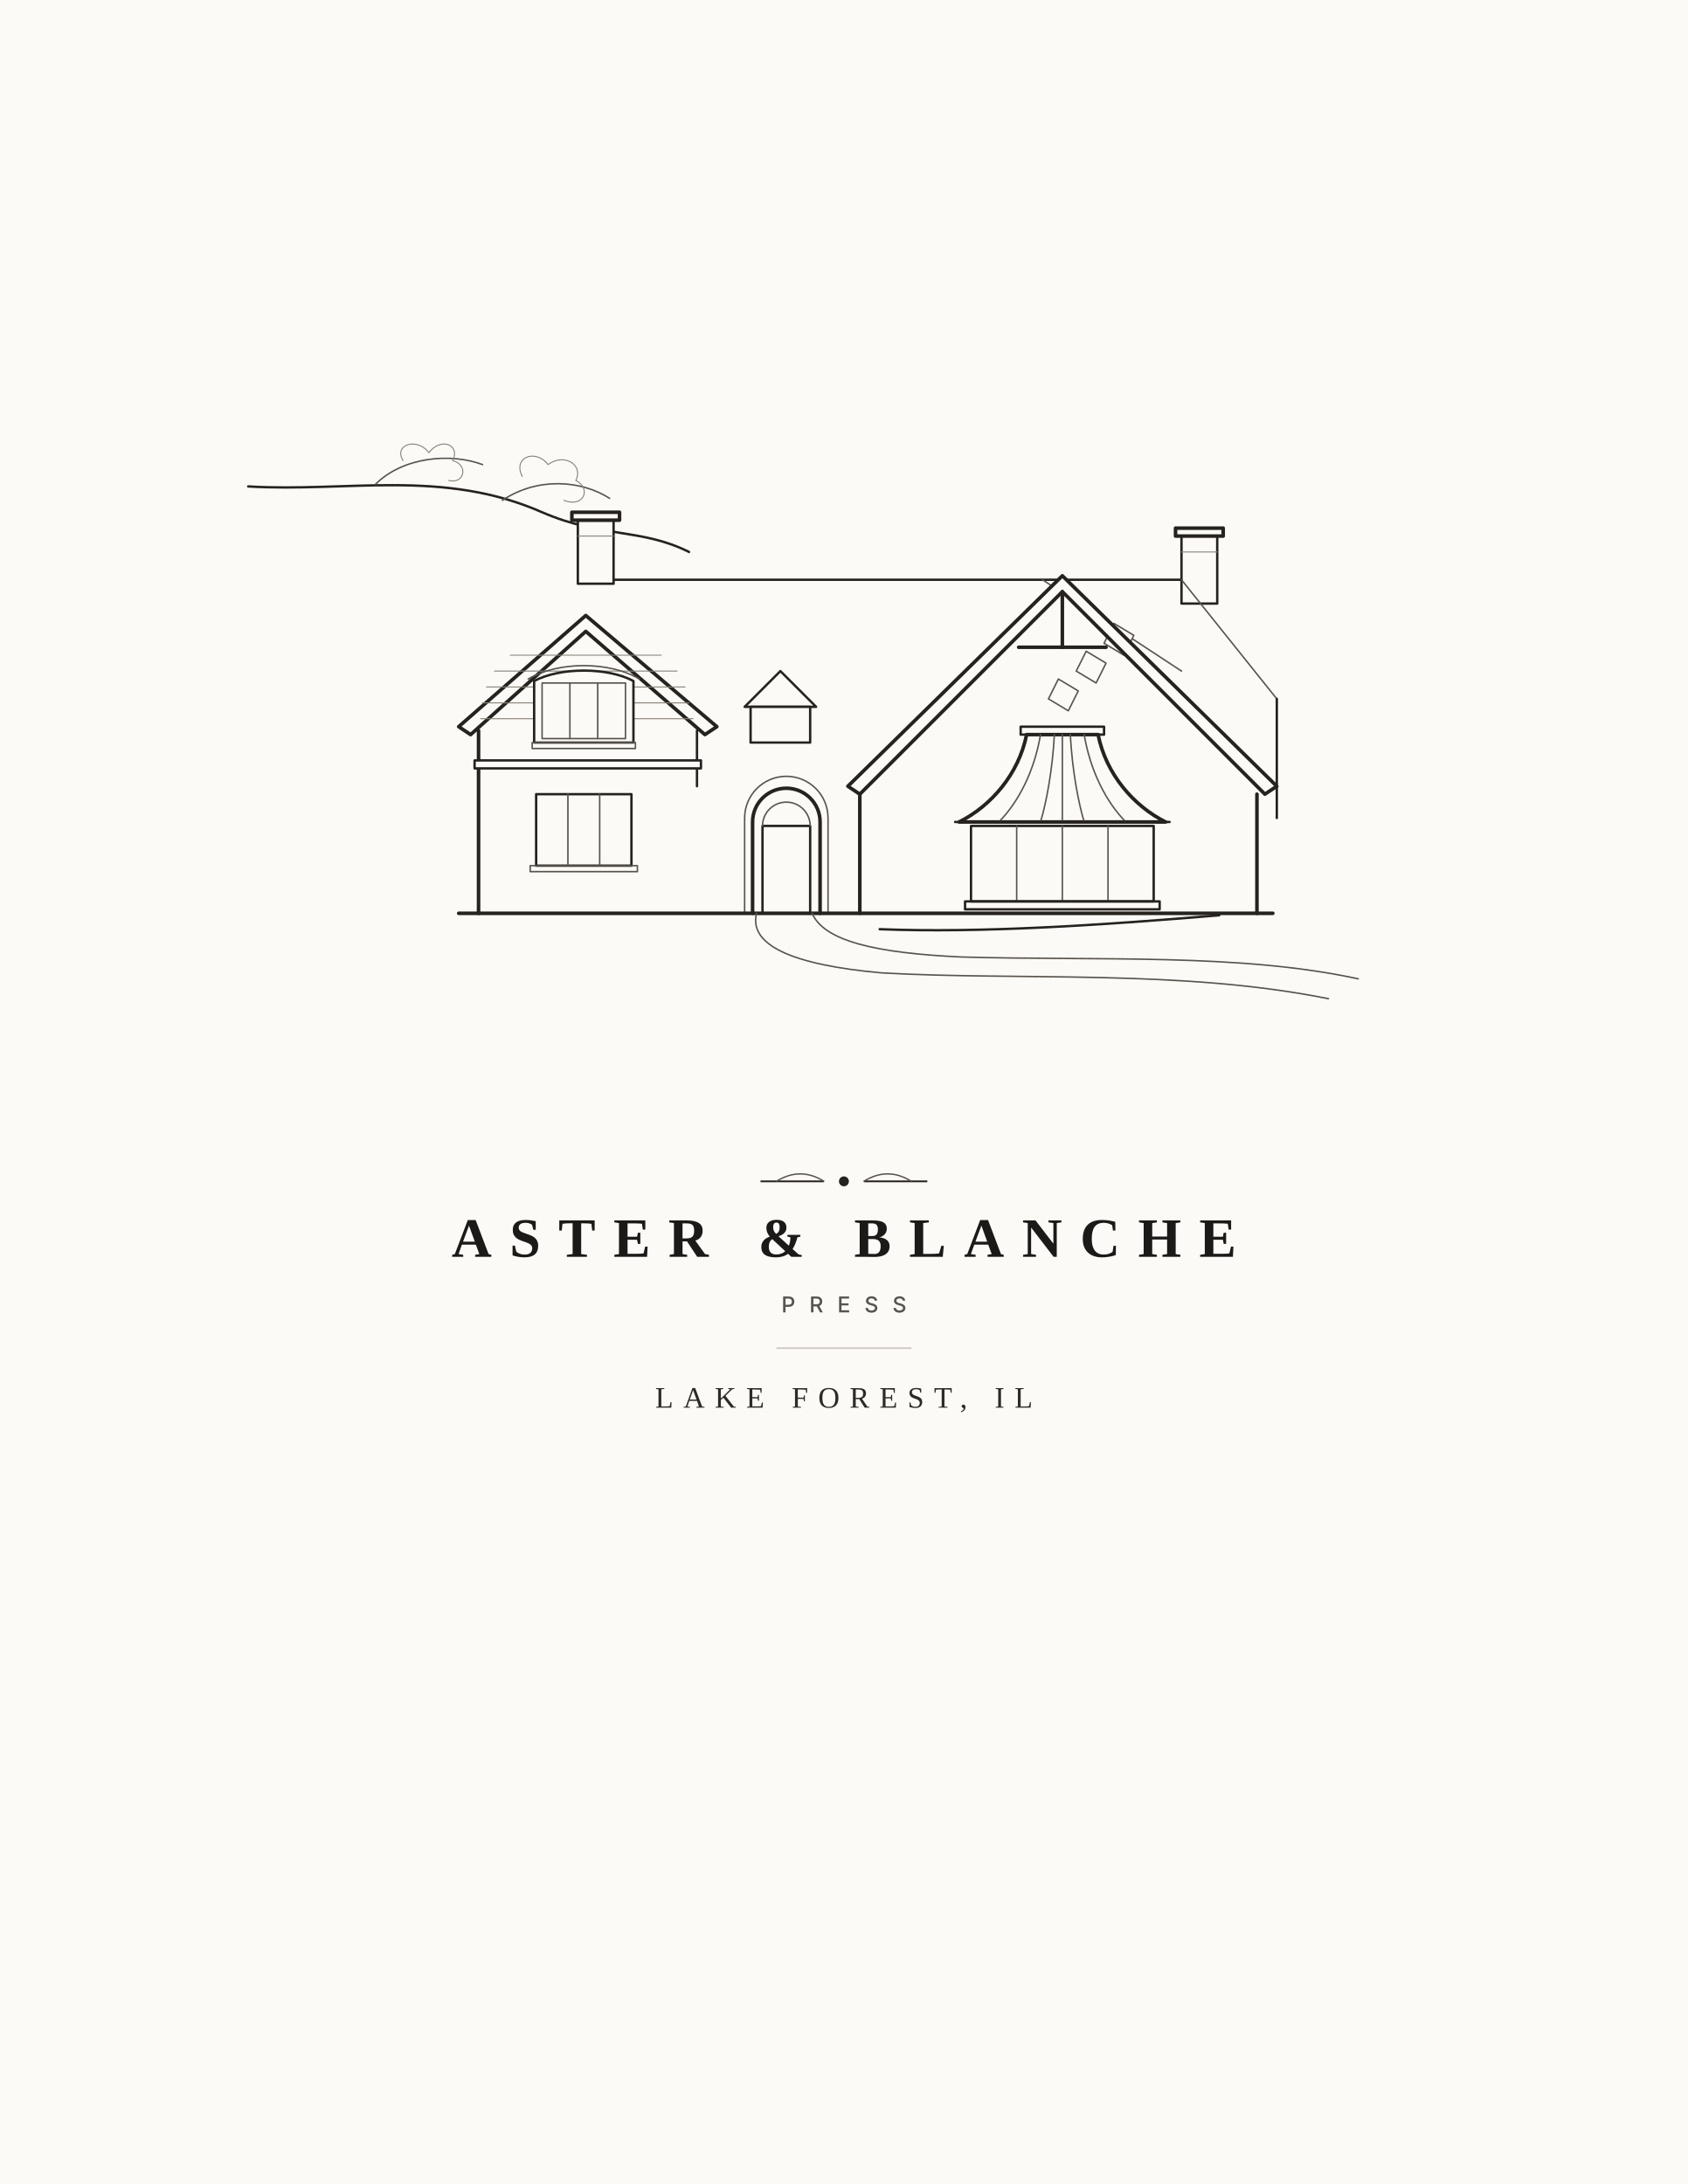
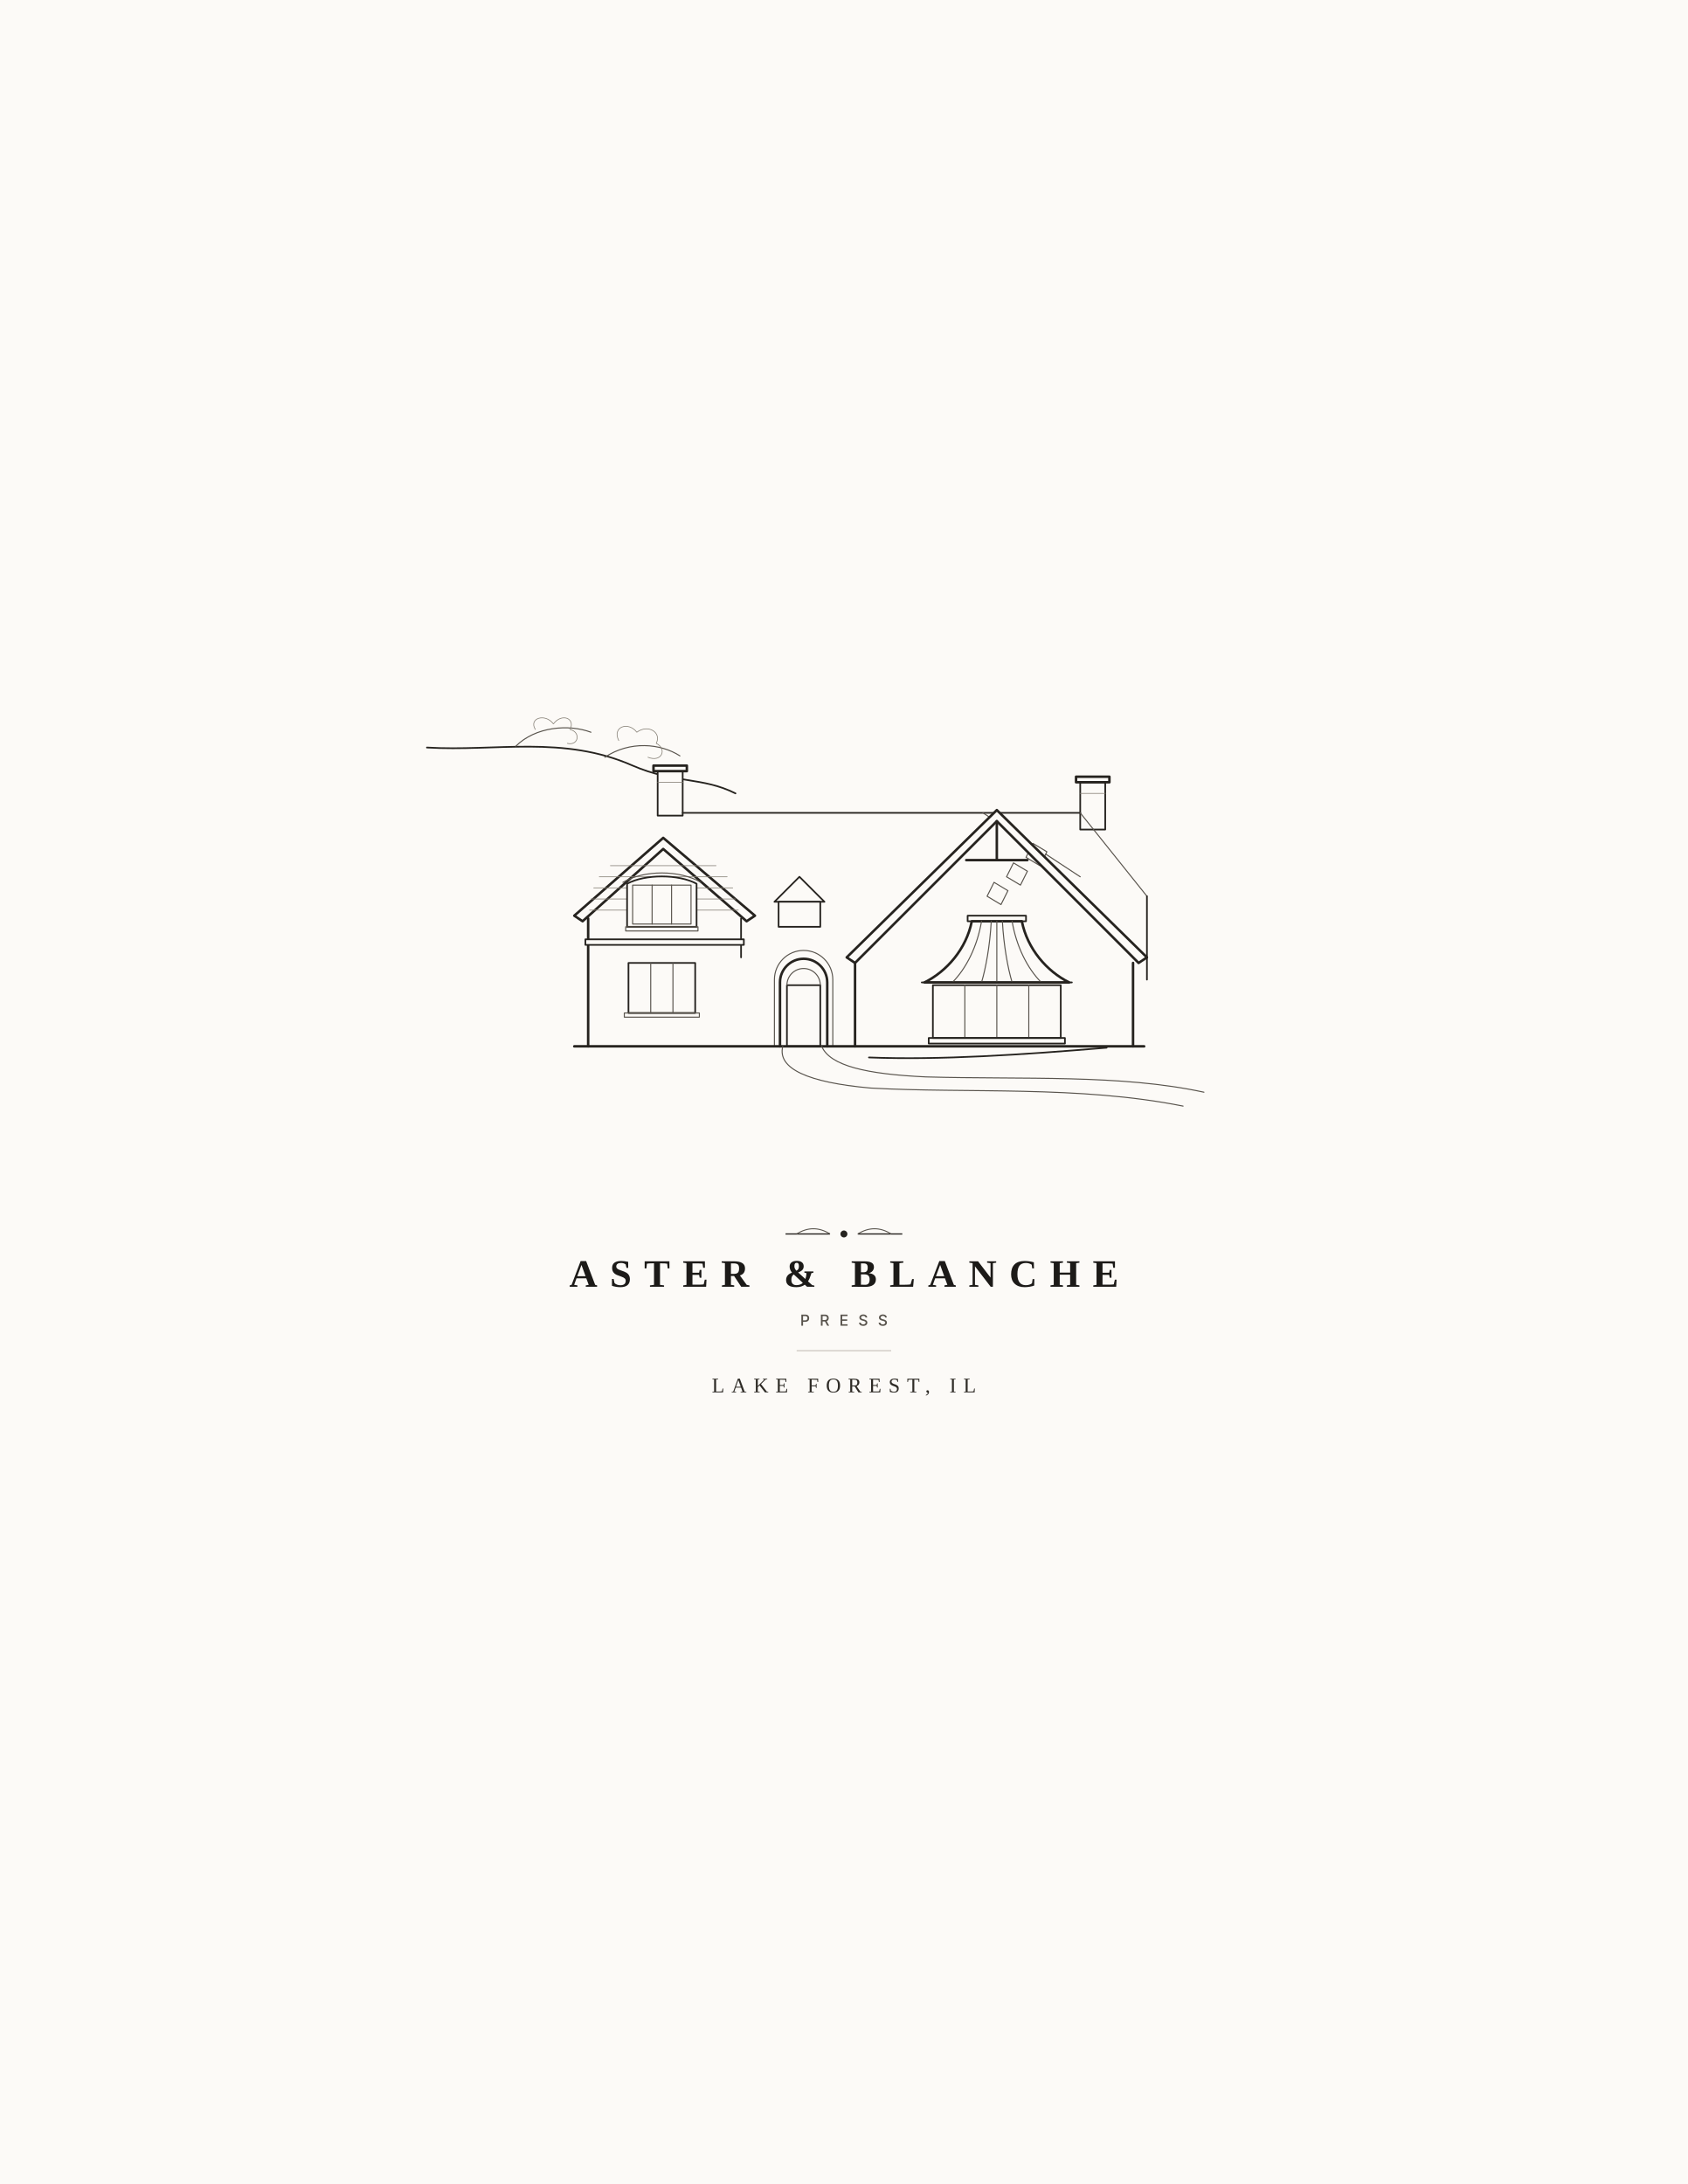
<svg xmlns="http://www.w3.org/2000/svg" viewBox="0 0 850 1100" width="100%" height="100%">
  <rect width="850" height="1100" fill="#FCFAF7" />
  <defs>
    <style>
      .arch-bold   { fill: none; stroke: #26231F; stroke-width: 1.8; stroke-linecap: round; stroke-linejoin: round; }
      .arch-med    { fill: none; stroke: #26231F; stroke-width: 1.2; stroke-linecap: round; stroke-linejoin: round; }
      .arch-fine   { fill: none; stroke: #59544D; stroke-width: 0.75; stroke-linecap: round; stroke-linejoin: round; }
      .arch-hair   { fill: none; stroke: #878177; stroke-width: 0.5; stroke-linecap: round; stroke-linejoin: round; }
      .paper-fill  { fill: #FCFAF7; }
      .brand-serif { font-family: 'Cormorant Garamond', Georgia, 'Times New Roman', serif; }
      .brand-sans  { font-family: 'Inter', -apple-system, BlinkMacSystemFont, 'Segoe UI', Arial, sans-serif; }
    </style>
  </defs>
-   <g id="estate-illustration" transform="translate(125, 210)">
-     <path class="arch-med" d="M 0 35 C 50 38 98 26 148 48 C 178 61 198 56 222 68" />
-     <path class="arch-fine" d="M 64 34 C 78 20 102 18 118 24 M 128 42 C 146 30 168 32 182 41" />
-     <path class="arch-hair" d="       M 78 22 C 73 14 85 10 91 18 C 97 10 107 14 103 22 C 111 24 109 34 101 32       M 138 30 C 133 20 145 16 151 24 C 159 18 169 24 165 32 C 173 36 169 46 159 42" />
-     <rect class="paper-fill arch-med" x="166" y="52" width="18" height="32" />
-     <rect class="paper-fill arch-bold" x="163" y="48" width="24" height="4" />
-     <line class="arch-hair" x1="166" y1="60" x2="184" y2="60" />
-     <rect class="paper-fill arch-med" x="470" y="60" width="18" height="34" />
-     <rect class="paper-fill arch-bold" x="467" y="56" width="24" height="4" />
-     <line class="arch-hair" x1="470" y1="68" x2="488" y2="68" />
-     <line class="arch-med" x1="184" y1="82" x2="470" y2="82" />
-     <line class="arch-fine" x1="470" y1="82" x2="518" y2="142" />
-     <line class="arch-med" x1="518" y1="142" x2="518" y2="202" />
-     <line class="arch-fine" x1="400" y1="82" x2="470" y2="128" />
-     <polygon class="paper-fill arch-fine" points="436,104 446,110 441,120 431,114" />
-     <polygon class="paper-fill arch-fine" points="422,118 432,124 427,134 417,128" />
-     <polygon class="paper-fill arch-fine" points="408,132 418,138 413,148 403,142" />
-     <path class="paper-fill arch-bold" d="M 170 100 L 106 156 L 112 160 L 170 108 L 230 160 L 236 156 Z" />
-     <line class="arch-bold" x1="116" y1="158" x2="116" y2="250" />
-     <line class="arch-med" x1="226" y1="158" x2="226" y2="186" />
-     <line class="arch-hair" x1="132" y1="120" x2="208" y2="120" />
-     <line class="arch-hair" x1="124" y1="128" x2="216" y2="128" />
-     <line class="arch-hair" x1="120" y1="136" x2="220" y2="136" />
-     <line class="arch-hair" x1="118" y1="144" x2="222" y2="144" />
-     <line class="arch-hair" x1="117" y1="152" x2="224" y2="152" />
-     <rect class="paper-fill arch-med" x="114" y="173" width="114" height="4" />
-     <path class="paper-fill arch-med" d="M 144 133 C 157 126 181 126 194 133 L 194 164 L 144 164 Z" />
-     <path class="arch-fine" d="M 141 132 C 156 123 182 123 197 132" />
-     <rect class="paper-fill arch-fine" x="148" y="134" width="42" height="28" />
-     <line class="arch-fine" x1="162" y1="134" x2="162" y2="162" />
-     <line class="arch-fine" x1="176" y1="134" x2="176" y2="162" />
-     <rect class="arch-fine" x="143" y="164" width="52" height="3" />
-     <rect class="paper-fill arch-med" x="145" y="190" width="48" height="36" />
-     <line class="arch-fine" x1="161" y1="190" x2="161" y2="226" />
-     <line class="arch-fine" x1="177" y1="190" x2="177" y2="226" />
-     <rect class="arch-fine" x="142" y="226" width="54" height="3" />
-     <path class="paper-fill arch-med" d="M 268 128 L 250 146 L 286 146 Z" />
-     <rect class="paper-fill arch-med" x="253" y="146" width="30" height="18" />
-     <path class="paper-fill arch-bold" d="M 254 250 V 204 A 17 17 0 0 1 288 204 V 250" />
-     <path class="arch-fine" d="M 250 250 V 202 A 21 21 0 0 1 292 202 V 250" />
-     <rect class="paper-fill arch-med" x="259" y="206" width="24" height="44" />
-     <path class="arch-fine" d="M 259 206 A 12 12 0 0 1 283 206" />
-     <path class="paper-fill arch-bold" d="M 410 80 L 302 186 L 308 190 L 410 88 L 512 190 L 518 186 Z" />
-     <line class="arch-bold" x1="410" y1="88" x2="410" y2="116" />
-     <line class="arch-bold" x1="388" y1="116" x2="432" y2="116" />
-     <line class="arch-bold" x1="308" y1="190" x2="308" y2="250" />
-     <line class="arch-bold" x1="508" y1="190" x2="508" y2="250" />
-     <rect class="paper-fill arch-med" x="389" y="156" width="42" height="4" />
-     <path class="paper-fill arch-bold" d="M 392 160 C 388 180 374 196 358 204 H 462 C 446 196 432 180 428 160 Z" />
-     <path class="arch-fine" d="M 399 160 C 396 178 388 194 378 204" />
-     <path class="arch-fine" d="M 406 160 C 405 178 402 194 399 204" />
-     <path class="arch-fine" d="M 410 160 V 204" />
-     <path class="arch-fine" d="M 414 160 C 415 178 418 194 421 204" />
-     <path class="arch-fine" d="M 421 160 C 424 178 432 194 442 204" />
-     <line class="arch-med" x1="356" y1="204" x2="464" y2="204" />
-     <rect class="paper-fill arch-med" x="364" y="206" width="92" height="38" />
-     <line class="arch-fine" x1="387" y1="206" x2="387" y2="244" />
-     <line class="arch-fine" x1="410" y1="206" x2="410" y2="244" />
-     <line class="arch-fine" x1="433" y1="206" x2="433" y2="244" />
-     <rect class="arch-med" x="361" y="244" width="98" height="4" />
-     <line class="arch-bold" x1="106" y1="250" x2="516" y2="250" />
-     <path class="arch-med" d="M 318 258 C 369 260 429 256 489 251" />
-     <path class="arch-fine" d="M 256 250 C 252 266 274 276 319 280 C 389 284 469 278 544 293" />
-     <path class="arch-fine" d="M 284 250 C 290 264 316 270 359 272 C 429 274 499 270 559 283" />
-   </g>
-   <g text-anchor="middle" transform="translate(425, 595)">
-     <circle cx="0" cy="0" r="2.5" fill="#26231F" />
-     <line x1="-42" y1="0" x2="-10" y2="0" stroke="#26231F" stroke-width="0.9" />
-     <line x1="10" y1="0" x2="42" y2="0" stroke="#26231F" stroke-width="0.9" />
-     <path d="M -10 0 C -18 -5 -26 -5 -34 0" fill="none" stroke="#59544D" stroke-width="0.7" />
-     <path d="M 10 0 C 18 -5 26 -5 34 0" fill="none" stroke="#59544D" stroke-width="0.7" />
-     <text class="brand-serif" x="0" y="38" font-size="28" font-weight="600" letter-spacing="9" fill="#1C1A18">
+   <g id="brand-colophon-mark" transform="translate(425, 520) scale(0.70) translate(-425, -450)">
+     <g id="estate-illustration" transform="translate(125, 210)">
+       <path class="arch-med" d="M 0 35 C 50 38 98 26 148 48 C 178 61 198 56 222 68" />
+       <path class="arch-fine" d="M 64 34 C 78 20 102 18 118 24 M 128 42 C 146 30 168 32 182 41" />
+       <path class="arch-hair" d="       M 78 22 C 73 14 85 10 91 18 C 97 10 107 14 103 22 C 111 24 109 34 101 32       M 138 30 C 133 20 145 16 151 24 C 159 18 169 24 165 32 C 173 36 169 46 159 42" />
+       <rect class="paper-fill arch-med" x="166" y="52" width="18" height="32" />
+       <rect class="paper-fill arch-bold" x="163" y="48" width="24" height="4" />
+       <line class="arch-hair" x1="166" y1="60" x2="184" y2="60" />
+       <rect class="paper-fill arch-med" x="470" y="60" width="18" height="34" />
+       <rect class="paper-fill arch-bold" x="467" y="56" width="24" height="4" />
+       <line class="arch-hair" x1="470" y1="68" x2="488" y2="68" />
+       <line class="arch-med" x1="184" y1="82" x2="470" y2="82" />
+       <line class="arch-fine" x1="470" y1="82" x2="518" y2="142" />
+       <line class="arch-med" x1="518" y1="142" x2="518" y2="202" />
+       <line class="arch-fine" x1="400" y1="82" x2="470" y2="128" />
+       <polygon class="paper-fill arch-fine" points="436,104 446,110 441,120 431,114" />
+       <polygon class="paper-fill arch-fine" points="422,118 432,124 427,134 417,128" />
+       <polygon class="paper-fill arch-fine" points="408,132 418,138 413,148 403,142" />
+       <path class="paper-fill arch-bold" d="M 170 100 L 106 156 L 112 160 L 170 108 L 230 160 L 236 156 Z" />
+       <line class="arch-bold" x1="116" y1="158" x2="116" y2="250" />
+       <line class="arch-med" x1="226" y1="158" x2="226" y2="186" />
+       <line class="arch-hair" x1="132" y1="120" x2="208" y2="120" />
+       <line class="arch-hair" x1="124" y1="128" x2="216" y2="128" />
+       <line class="arch-hair" x1="120" y1="136" x2="220" y2="136" />
+       <line class="arch-hair" x1="118" y1="144" x2="222" y2="144" />
+       <line class="arch-hair" x1="117" y1="152" x2="224" y2="152" />
+       <rect class="paper-fill arch-med" x="114" y="173" width="114" height="4" />
+       <path class="paper-fill arch-med" d="M 144 133 C 157 126 181 126 194 133 L 194 164 L 144 164 Z" />
+       <path class="arch-fine" d="M 141 132 C 156 123 182 123 197 132" />
+       <rect class="paper-fill arch-fine" x="148" y="134" width="42" height="28" />
+       <line class="arch-fine" x1="162" y1="134" x2="162" y2="162" />
+       <line class="arch-fine" x1="176" y1="134" x2="176" y2="162" />
+       <rect class="arch-fine" x="143" y="164" width="52" height="3" />
+       <rect class="paper-fill arch-med" x="145" y="190" width="48" height="36" />
+       <line class="arch-fine" x1="161" y1="190" x2="161" y2="226" />
+       <line class="arch-fine" x1="177" y1="190" x2="177" y2="226" />
+       <rect class="arch-fine" x="142" y="226" width="54" height="3" />
+       <path class="paper-fill arch-med" d="M 268 128 L 250 146 L 286 146 Z" />
+       <rect class="paper-fill arch-med" x="253" y="146" width="30" height="18" />
+       <path class="paper-fill arch-bold" d="M 254 250 V 204 A 17 17 0 0 1 288 204 V 250" />
+       <path class="arch-fine" d="M 250 250 V 202 A 21 21 0 0 1 292 202 V 250" />
+       <rect class="paper-fill arch-med" x="259" y="206" width="24" height="44" />
+       <path class="arch-fine" d="M 259 206 A 12 12 0 0 1 283 206" />
+       <path class="paper-fill arch-bold" d="M 410 80 L 302 186 L 308 190 L 410 88 L 512 190 L 518 186 Z" />
+       <line class="arch-bold" x1="410" y1="88" x2="410" y2="116" />
+       <line class="arch-bold" x1="388" y1="116" x2="432" y2="116" />
+       <line class="arch-bold" x1="308" y1="190" x2="308" y2="250" />
+       <line class="arch-bold" x1="508" y1="190" x2="508" y2="250" />
+       <rect class="paper-fill arch-med" x="389" y="156" width="42" height="4" />
+       <path class="paper-fill arch-bold" d="M 392 160 C 388 180 374 196 358 204 H 462 C 446 196 432 180 428 160 Z" />
+       <path class="arch-fine" d="M 399 160 C 396 178 388 194 378 204" />
+       <path class="arch-fine" d="M 406 160 C 405 178 402 194 399 204" />
+       <path class="arch-fine" d="M 410 160 V 204" />
+       <path class="arch-fine" d="M 414 160 C 415 178 418 194 421 204" />
+       <path class="arch-fine" d="M 421 160 C 424 178 432 194 442 204" />
+       <line class="arch-med" x1="356" y1="204" x2="464" y2="204" />
+       <rect class="paper-fill arch-med" x="364" y="206" width="92" height="38" />
+       <line class="arch-fine" x1="387" y1="206" x2="387" y2="244" />
+       <line class="arch-fine" x1="410" y1="206" x2="410" y2="244" />
+       <line class="arch-fine" x1="433" y1="206" x2="433" y2="244" />
+       <rect class="arch-med" x="361" y="244" width="98" height="4" />
+       <line class="arch-bold" x1="106" y1="250" x2="516" y2="250" />
+       <path class="arch-med" d="M 318 258 C 369 260 429 256 489 251" />
+       <path class="arch-fine" d="M 256 250 C 252 266 274 276 319 280 C 389 284 469 278 544 293" />
+       <path class="arch-fine" d="M 284 250 C 290 264 316 270 359 272 C 429 274 499 270 559 283" />
+     </g>
+     <g text-anchor="middle" transform="translate(425, 595)">
+       <circle cx="0" cy="0" r="2.5" fill="#26231F" />
+       <line x1="-42" y1="0" x2="-10" y2="0" stroke="#26231F" stroke-width="0.9" />
+       <line x1="10" y1="0" x2="42" y2="0" stroke="#26231F" stroke-width="0.9" />
+       <path d="M -10 0 C -18 -5 -26 -5 -34 0" fill="none" stroke="#59544D" stroke-width="0.7" />
+       <path d="M 10 0 C 18 -5 26 -5 34 0" fill="none" stroke="#59544D" stroke-width="0.7" />
+       <text class="brand-serif" x="0" y="38" font-size="28" font-weight="600" letter-spacing="9" fill="#1C1A18">
      ASTER &amp; BLANCHE
    </text>
-     <text class="brand-sans" x="0" y="66" font-size="11" font-weight="500" letter-spacing="7" fill="#59544D">
+       <text class="brand-sans" x="0" y="66" font-size="11" font-weight="500" letter-spacing="7" fill="#59544D">
      PRESS
    </text>
-     <line x1="-34" y1="84" x2="34" y2="84" stroke="#D1CCC4" stroke-width="0.9" />
-     <text class="brand-serif" x="0" y="114" font-size="15" font-weight="500" letter-spacing="5" fill="#2E2B26">
+       <line x1="-34" y1="84" x2="34" y2="84" stroke="#D1CCC4" stroke-width="0.9" />
+       <text class="brand-serif" x="0" y="114" font-size="15" font-weight="500" letter-spacing="5" fill="#2E2B26">
      LAKE FOREST, IL
    </text>
+     </g>
  </g>
</svg>
